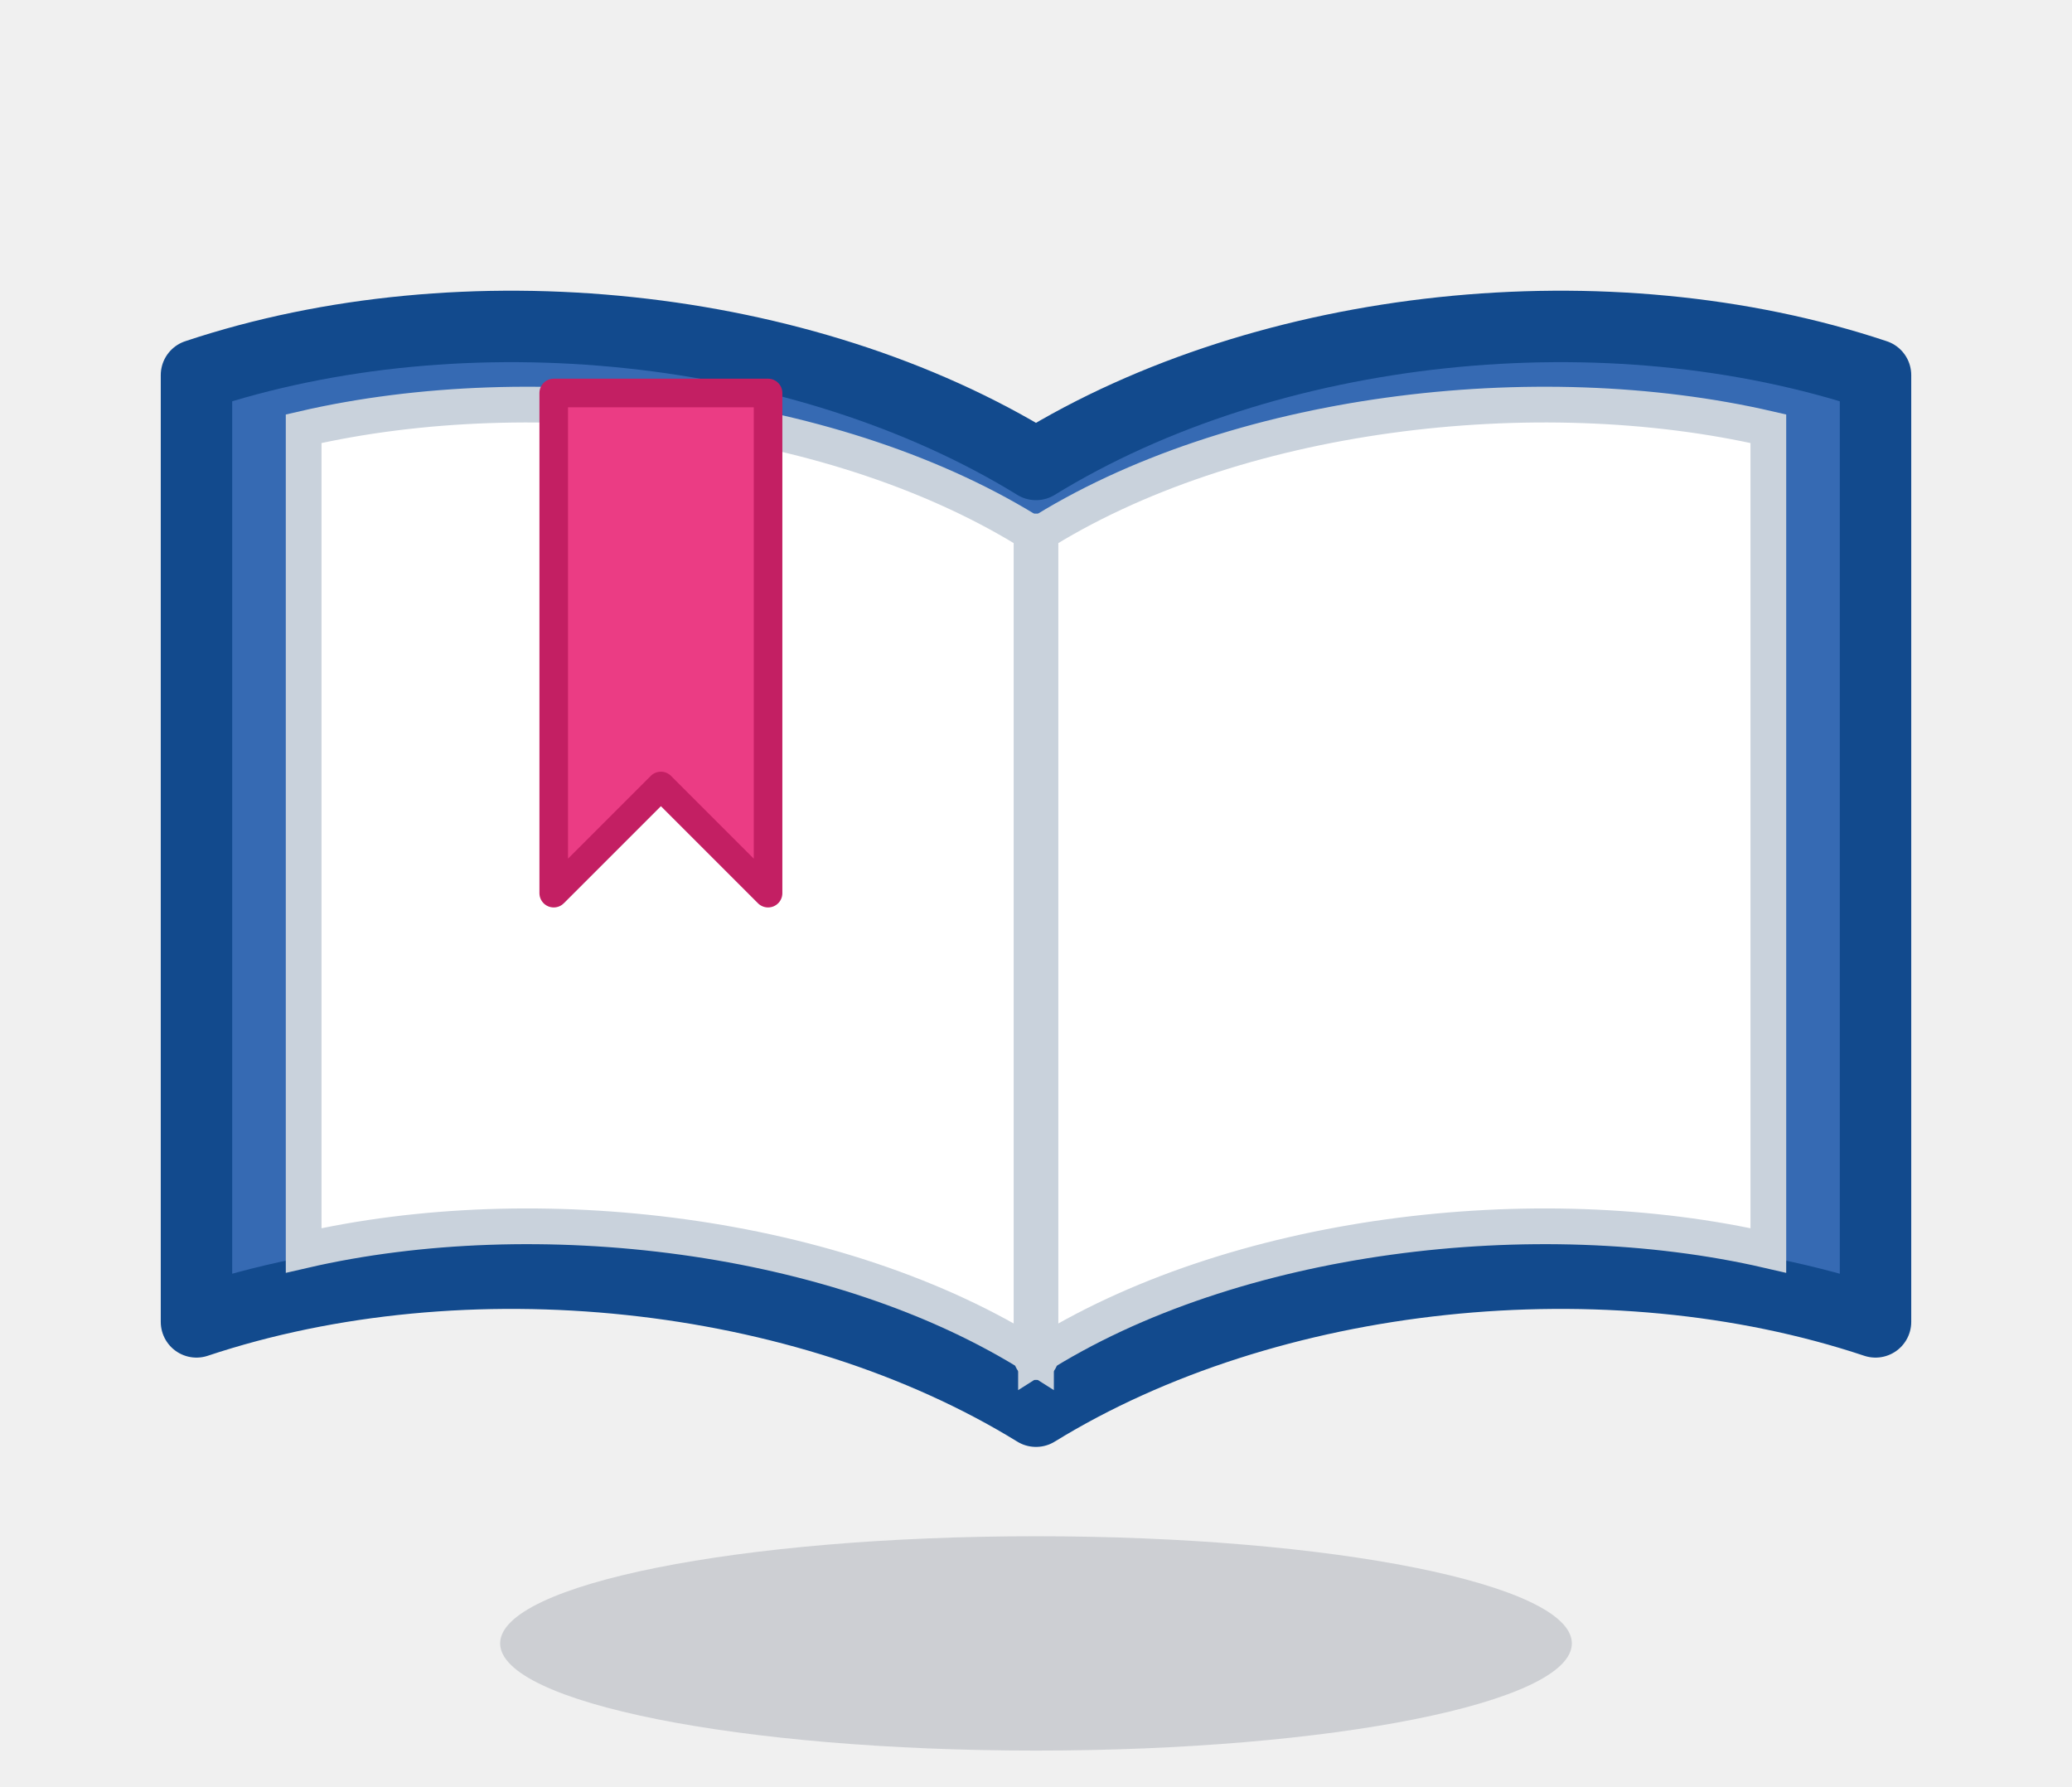
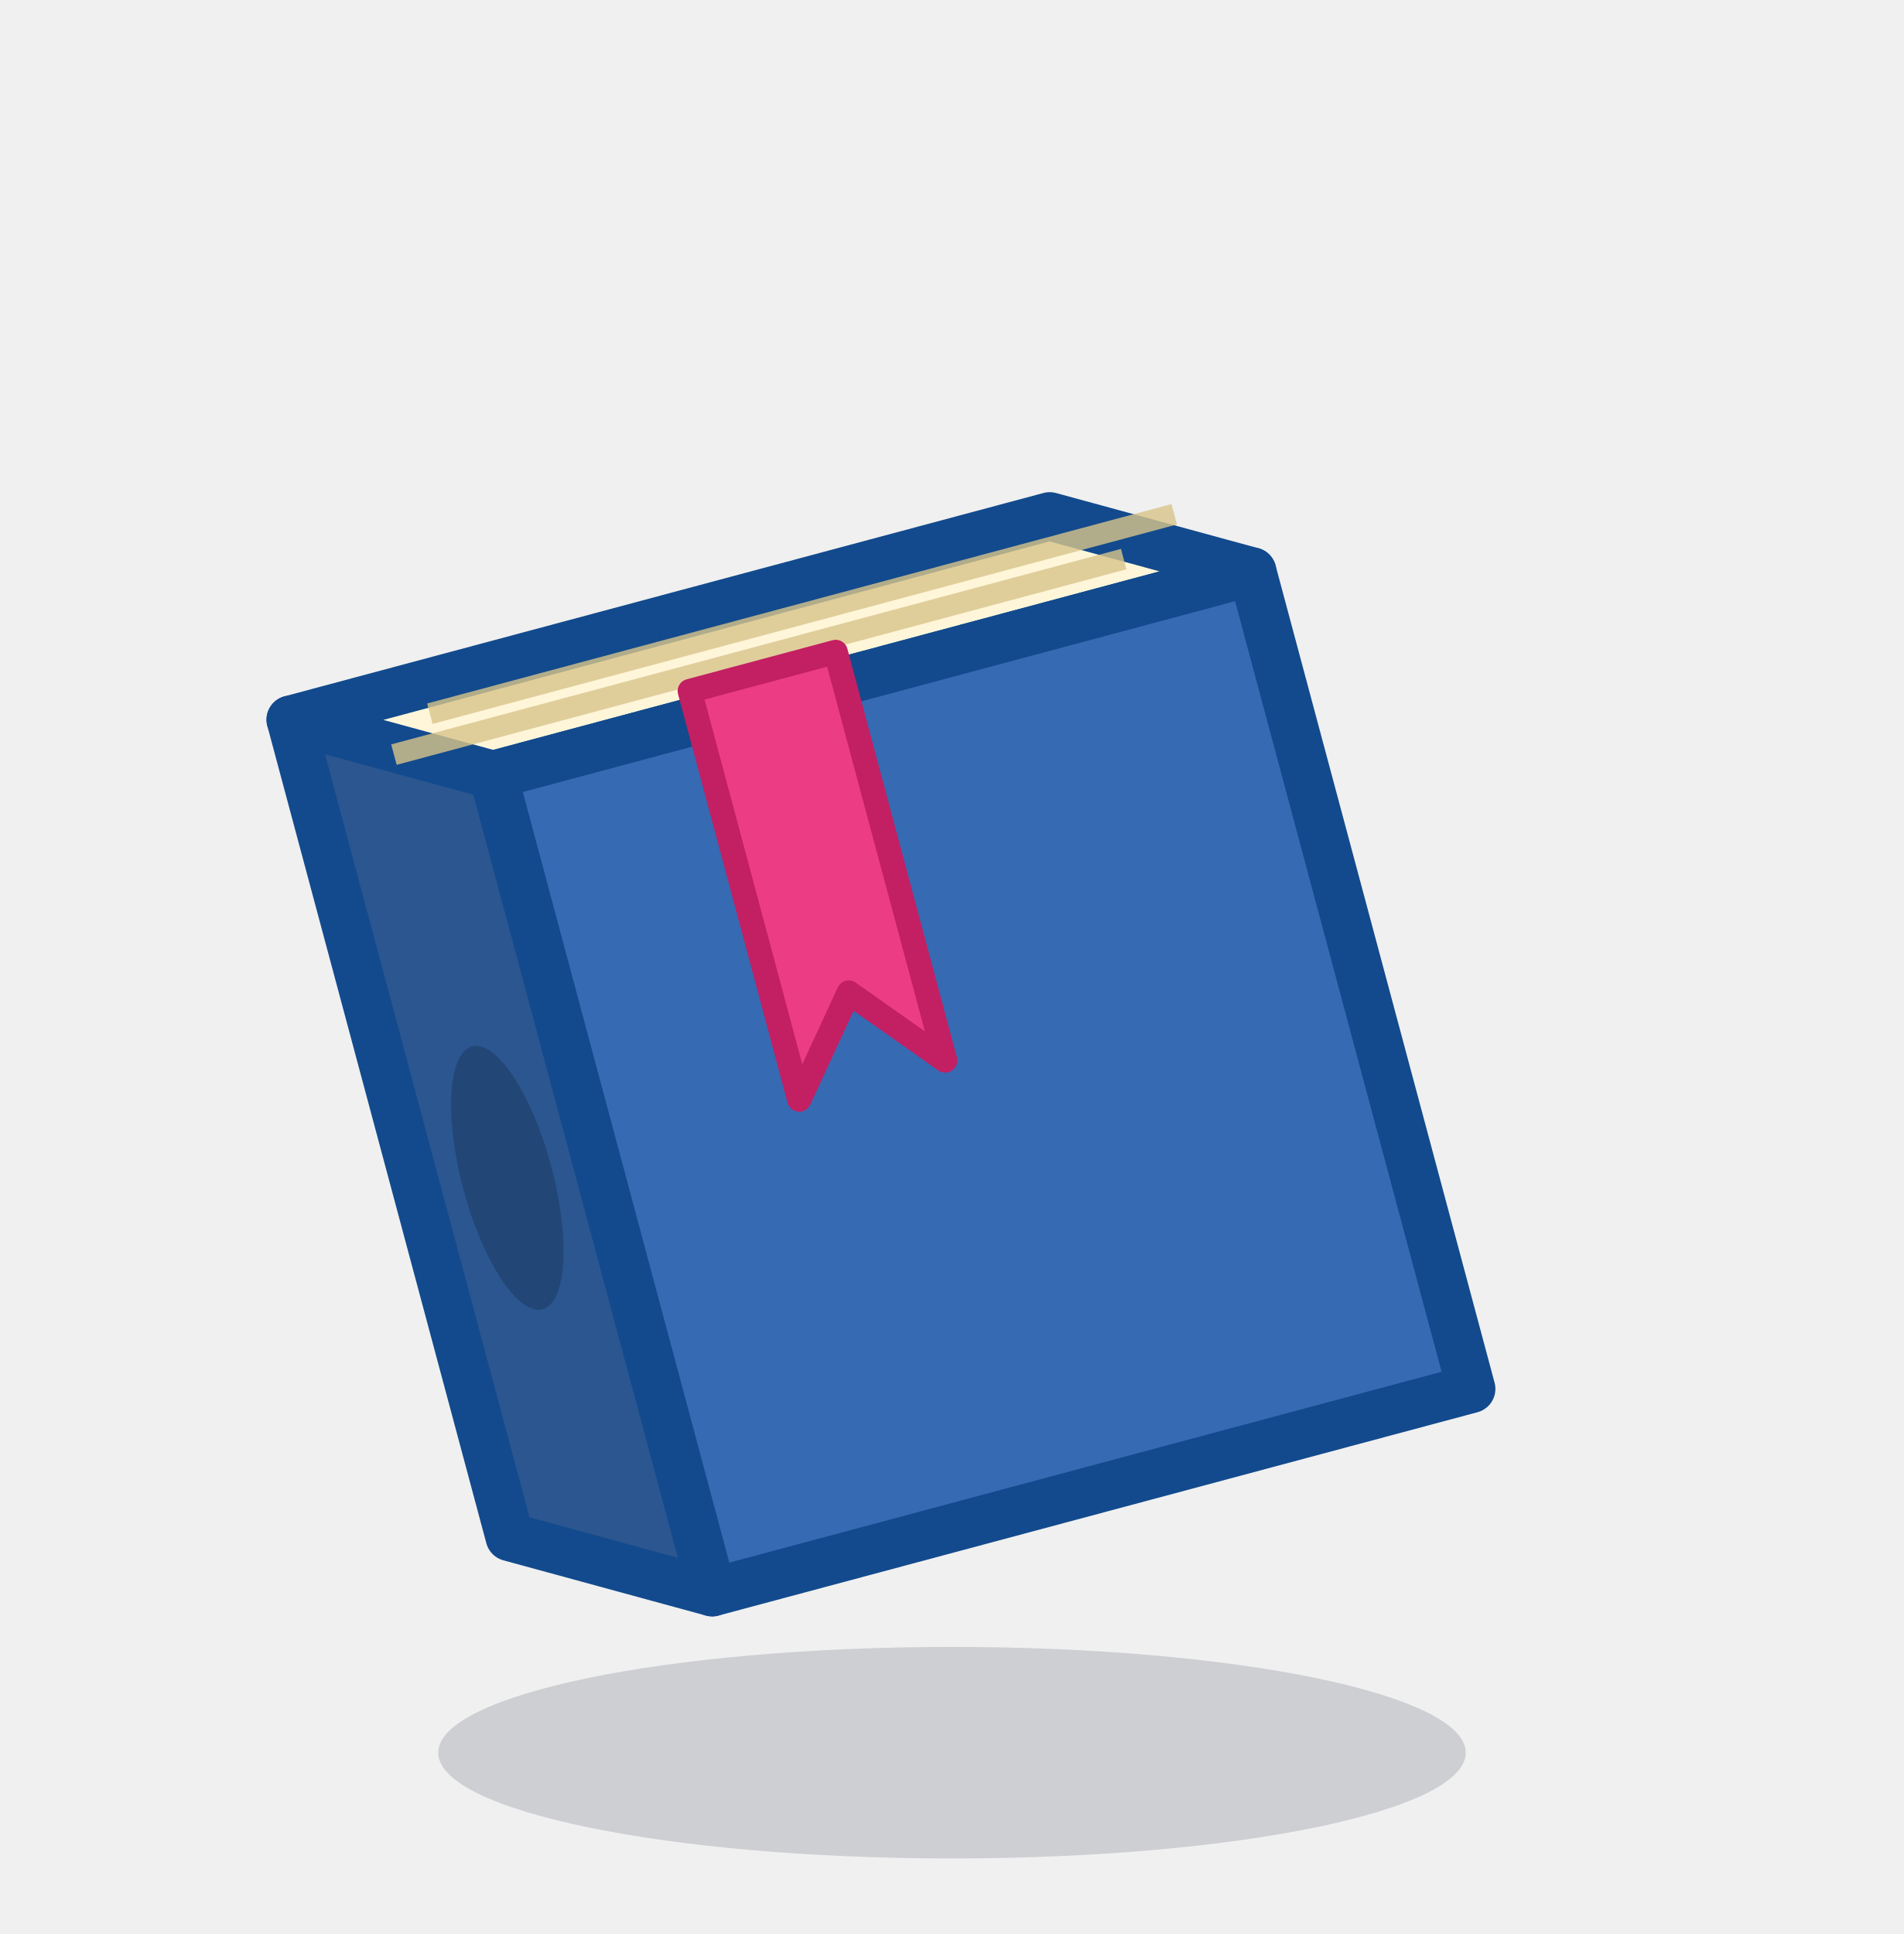
- <svg xmlns="http://www.w3.org/2000/svg" width="116" height="100" viewBox="0 0 116 100" fill="none">
-   <ellipse cx="58" cy="92" rx="30" ry="6" fill="#12213a" opacity="0.16" />
-   <path d="M58 26 C45 18 26 16 11 21 L11 74 C26 69 45 71 58 79            C71 71 90 69 105 74 L105 21 C90 16 71 18 58 26 Z" fill="#366ab3" stroke="#124a8d" stroke-width="4" stroke-linejoin="round" />
-   <path d="M58 30 C47 23 30 21 17 24 L17 70 C30 67 47 69 58 76 Z" fill="#ffffff" stroke="#c9d2dc" stroke-width="2" />
-   <path d="M58 30 C69 23 86 21 99 24 L99 70 C86 67 69 69 58 76 Z" fill="#ffffff" stroke="#c9d2dc" stroke-width="2" />
-   <path d="M58 30 L58 76" stroke="#c9d2dc" stroke-width="2.5" stroke-linecap="round" />
-   <path d="M31 22 L43 22 L43 50 L37 44 L31 50 Z" fill="#eb3c84" stroke="#c31f63" stroke-width="1.6" stroke-linejoin="round" />
+ <svg xmlns="http://www.w3.org/2000/svg" width="126" height="128" viewBox="0 0 126 128" fill="none">
+   <ellipse cx="63" cy="116" rx="34" ry="7" fill="#12213a" opacity="0.16" />
+   <g transform="rotate(-15 63 68)">
+     <g stroke="#124a8d" stroke-width="3.2" stroke-linejoin="round" stroke-linecap="round">
+       <path d="M38 44 L26 37 L26 93 L38 100 Z" fill="#2b568f" />
+       <path d="M38 44 L90 44 L78 37 L26 37 Z" fill="#fff6da" />
+       <path d="M38 44 L90 44 L90 100 L38 100 Z" fill="#366ab3" />
+     </g>
+     <g stroke="#d8c48a" stroke-width="1.4" opacity="0.8">
+       <path d="M32 41 L82 41" />
+       <path d="M35 39 L86 39" />
+     </g>
+     <ellipse cx="32" cy="70" rx="3" ry="9" fill="#1e3f6b" opacity="0.7" />
+     <path d="M52 42 L62 42 L62 70 L57 64 L52 70 Z" fill="#eb3c84" stroke="#c31f63" stroke-width="1.6" stroke-linejoin="round" />
+   </g>
</svg>
